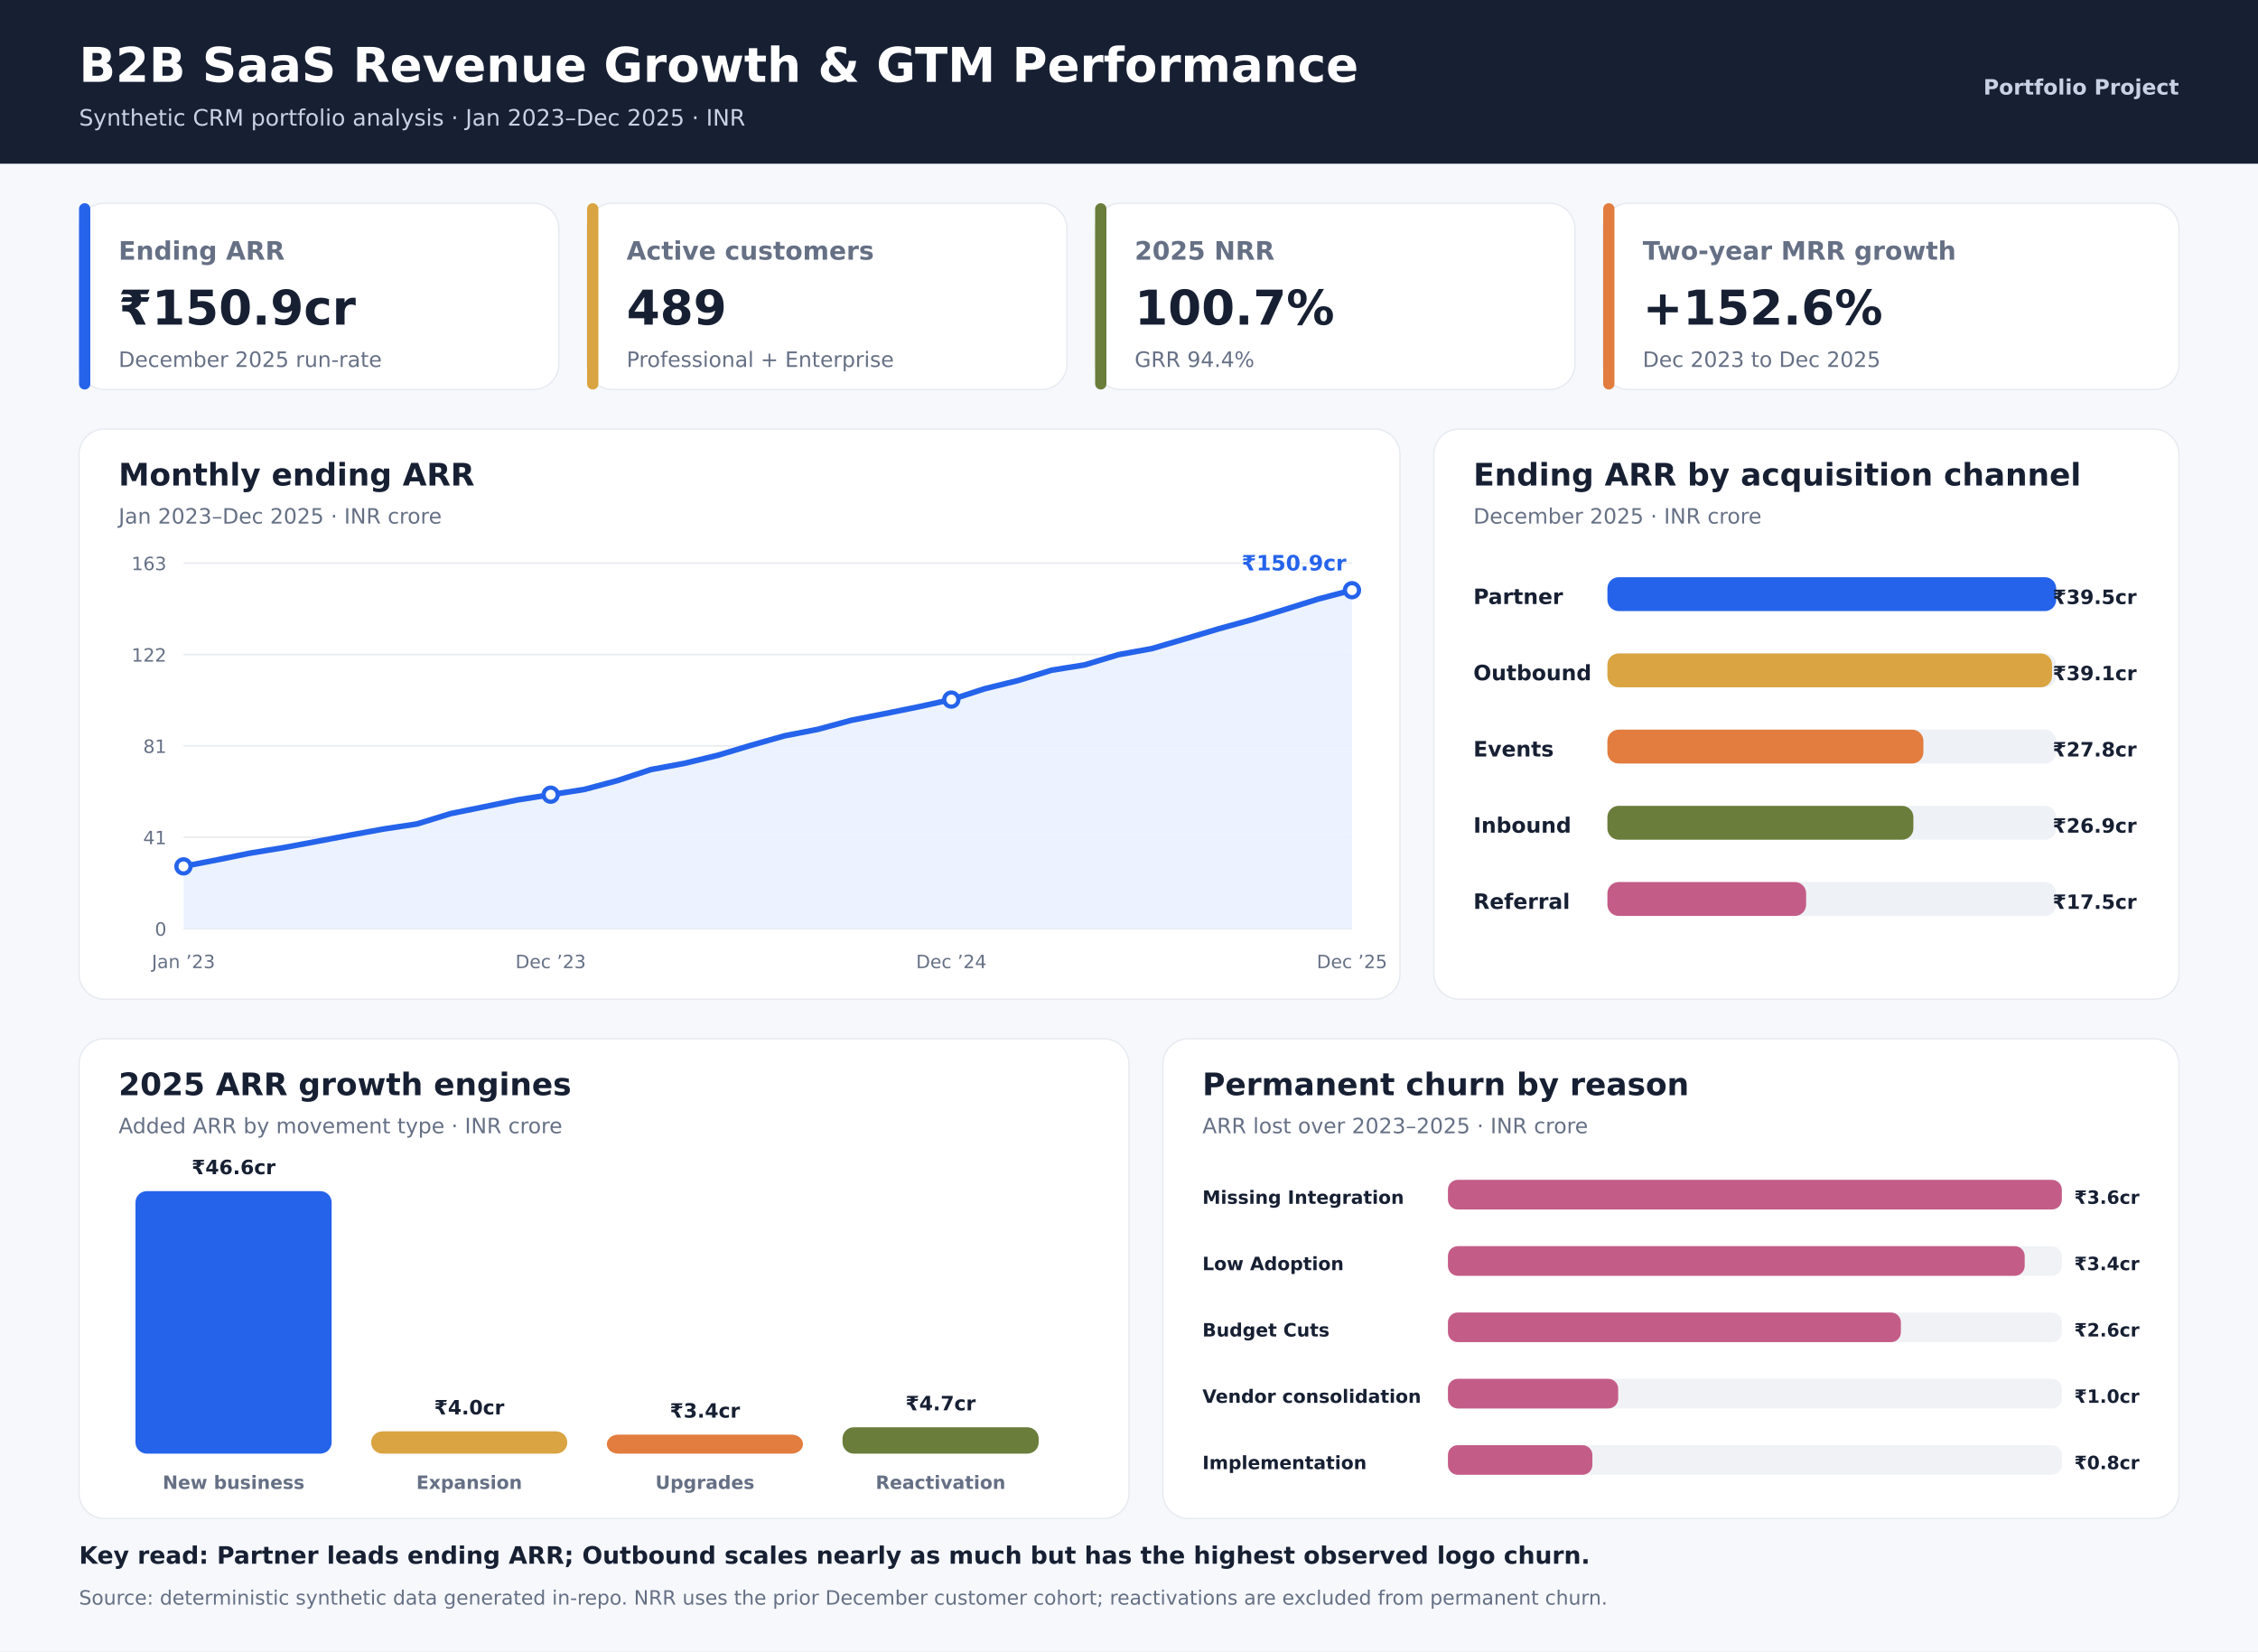
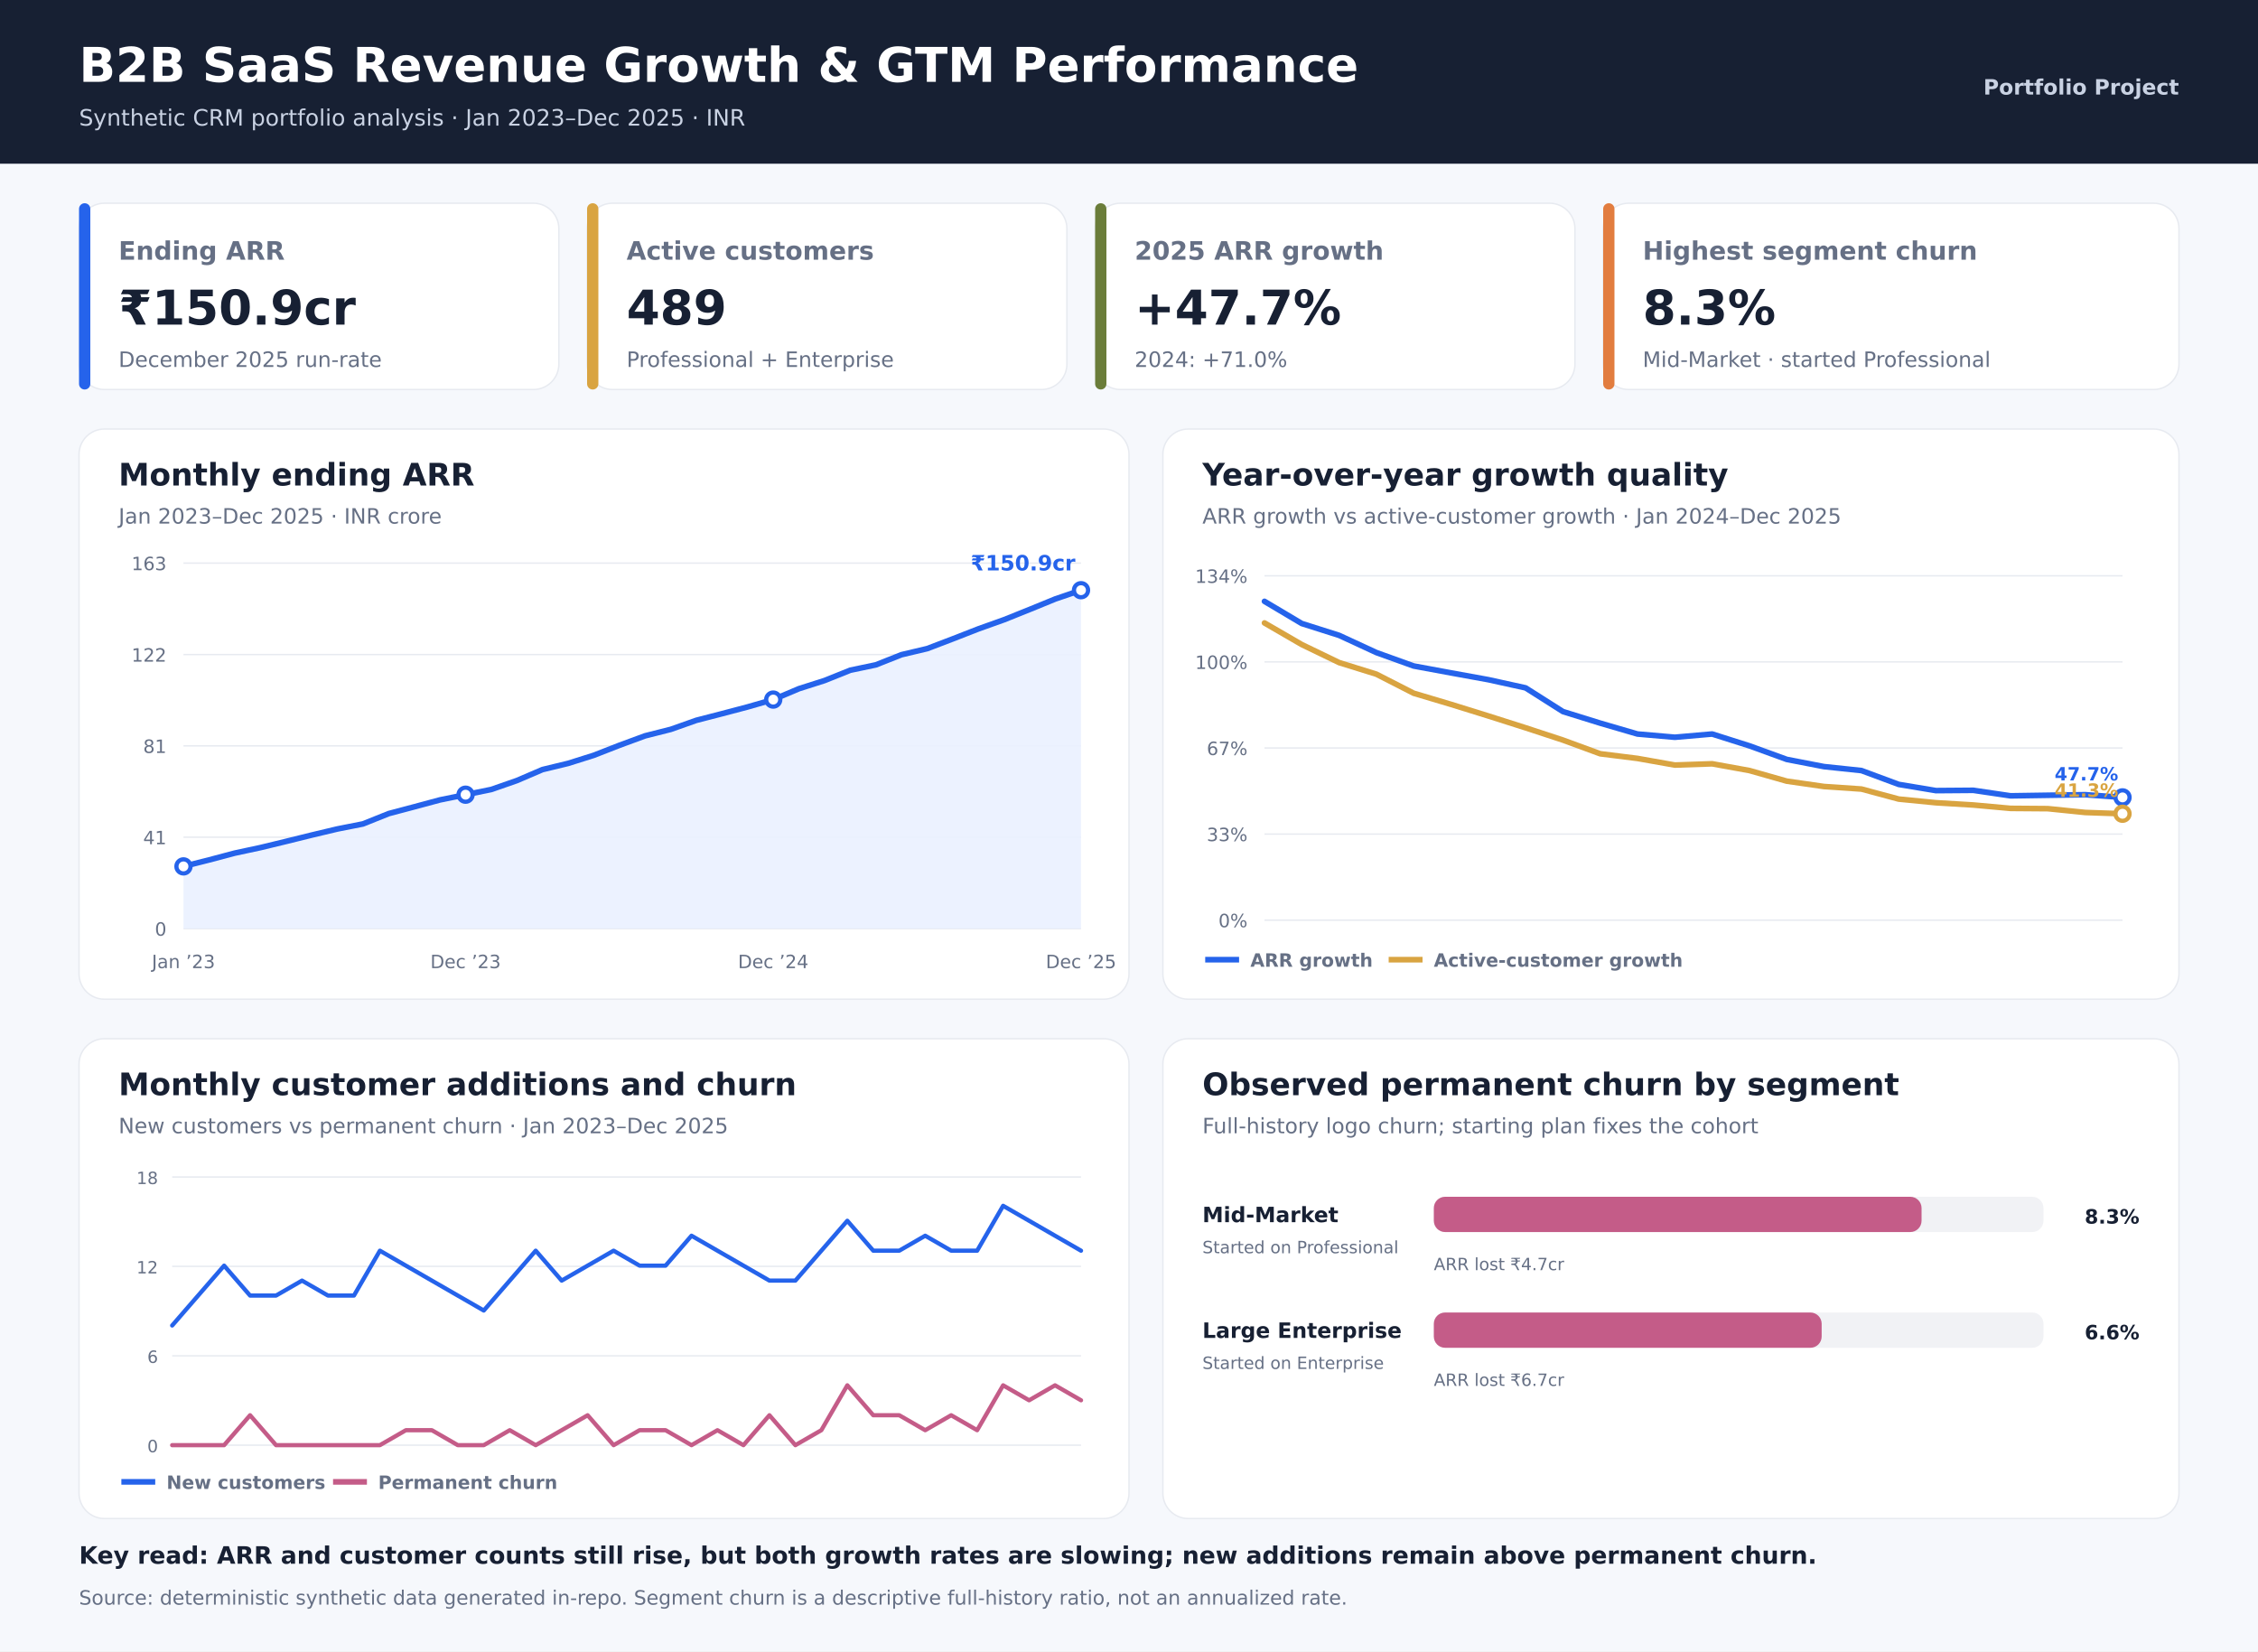
<svg xmlns="http://www.w3.org/2000/svg" width="1600" height="1170" viewBox="0 0 1600 1170">
  <rect width="1600" height="1170" fill="#F6F8FC" />
  <rect x="0" y="0" width="1600" height="116" rx="0" fill="#172033" stroke="none" />
  <text x="56.0" y="58.0" font-family="DejaVu Sans, Arial, sans-serif" font-size="34" font-weight="700" fill="#FFFFFF" text-anchor="start">B2B SaaS Revenue Growth &amp; GTM Performance</text>
  <text x="56.0" y="89.0" font-family="DejaVu Sans, Arial, sans-serif" font-size="16" font-weight="400" fill="#C9D2E3" text-anchor="start">Synthetic CRM portfolio analysis · Jan 2023–Dec 2025 · INR</text>
  <text x="1544.0" y="67.0" font-family="DejaVu Sans, Arial, sans-serif" font-size="15" font-weight="600" fill="#C9D2E3" text-anchor="end">Portfolio Project</text>
  <rect x="56" y="144" width="340" height="132" rx="18" fill="#FFFFFF" stroke="#E7EAF0" />
  <rect x="56" y="144" width="8" height="132" rx="4" fill="#2563EB" stroke="none" />
  <text x="84.0" y="184.0" font-family="DejaVu Sans, Arial, sans-serif" font-size="18" font-weight="600" fill="#667085" text-anchor="start">Ending ARR</text>
  <text x="84.0" y="230.0" font-family="DejaVu Sans, Arial, sans-serif" font-size="34" font-weight="700" fill="#172033" text-anchor="start">₹150.9cr</text>
  <text x="84.0" y="260.0" font-family="DejaVu Sans, Arial, sans-serif" font-size="15" font-weight="400" fill="#667085" text-anchor="start">December 2025 run-rate</text>
  <rect x="416" y="144" width="340" height="132" rx="18" fill="#FFFFFF" stroke="#E7EAF0" />
  <rect x="416" y="144" width="8" height="132" rx="4" fill="#D9A441" stroke="none" />
  <text x="444.0" y="184.0" font-family="DejaVu Sans, Arial, sans-serif" font-size="18" font-weight="600" fill="#667085" text-anchor="start">Active customers</text>
  <text x="444.0" y="230.0" font-family="DejaVu Sans, Arial, sans-serif" font-size="34" font-weight="700" fill="#172033" text-anchor="start">489</text>
  <text x="444.0" y="260.0" font-family="DejaVu Sans, Arial, sans-serif" font-size="15" font-weight="400" fill="#667085" text-anchor="start">Professional + Enterprise</text>
  <rect x="776" y="144" width="340" height="132" rx="18" fill="#FFFFFF" stroke="#E7EAF0" />
  <rect x="776" y="144" width="8" height="132" rx="4" fill="#6B7D3A" stroke="none" />
-   <text x="804.0" y="184.0" font-family="DejaVu Sans, Arial, sans-serif" font-size="18" font-weight="600" fill="#667085" text-anchor="start">2025 NRR</text>
-   <text x="804.0" y="230.0" font-family="DejaVu Sans, Arial, sans-serif" font-size="34" font-weight="700" fill="#172033" text-anchor="start">100.7%</text>
-   <text x="804.0" y="260.0" font-family="DejaVu Sans, Arial, sans-serif" font-size="15" font-weight="400" fill="#667085" text-anchor="start">GRR 94.4%</text>
+   <text x="804.0" y="184.0" font-family="DejaVu Sans, Arial, sans-serif" font-size="18" font-weight="600" fill="#667085" text-anchor="start">2025 ARR growth</text>
+   <text x="804.0" y="230.0" font-family="DejaVu Sans, Arial, sans-serif" font-size="34" font-weight="700" fill="#172033" text-anchor="start">+47.7%</text>
+   <text x="804.0" y="260.0" font-family="DejaVu Sans, Arial, sans-serif" font-size="15" font-weight="400" fill="#667085" text-anchor="start">2024: +71.0%</text>
  <rect x="1136" y="144" width="408" height="132" rx="18" fill="#FFFFFF" stroke="#E7EAF0" />
  <rect x="1136" y="144" width="8" height="132" rx="4" fill="#E27D3F" stroke="none" />
-   <text x="1164.0" y="184.0" font-family="DejaVu Sans, Arial, sans-serif" font-size="18" font-weight="600" fill="#667085" text-anchor="start">Two-year MRR growth</text>
-   <text x="1164.0" y="230.0" font-family="DejaVu Sans, Arial, sans-serif" font-size="34" font-weight="700" fill="#172033" text-anchor="start">+152.6%</text>
-   <text x="1164.0" y="260.0" font-family="DejaVu Sans, Arial, sans-serif" font-size="15" font-weight="400" fill="#667085" text-anchor="start">Dec 2023 to Dec 2025</text>
-   <rect x="56" y="304" width="936" height="404" rx="18" fill="#FFFFFF" stroke="#E7EAF0" />
+   <text x="1164.0" y="184.0" font-family="DejaVu Sans, Arial, sans-serif" font-size="18" font-weight="600" fill="#667085" text-anchor="start">Highest segment churn</text>
+   <text x="1164.0" y="230.0" font-family="DejaVu Sans, Arial, sans-serif" font-size="34" font-weight="700" fill="#172033" text-anchor="start">8.3%</text>
+   <text x="1164.0" y="260.0" font-family="DejaVu Sans, Arial, sans-serif" font-size="15" font-weight="400" fill="#667085" text-anchor="start">Mid-Market · started Professional</text>
+   <rect x="56" y="304" width="744" height="404" rx="18" fill="#FFFFFF" stroke="#E7EAF0" />
  <text x="84.0" y="344.0" font-family="DejaVu Sans, Arial, sans-serif" font-size="22" font-weight="700" fill="#172033" text-anchor="start">Monthly ending ARR</text>
  <text x="84.0" y="371.0" font-family="DejaVu Sans, Arial, sans-serif" font-size="15" font-weight="400" fill="#667085" text-anchor="start">Jan 2023–Dec 2025 · INR crore</text>
-   <line x1="130.0" y1="658.0" x2="958.0" y2="658.0" stroke="#E7EAF0" stroke-width="1" />
+   <line x1="130.0" y1="658.0" x2="766.0" y2="658.0" stroke="#E7EAF0" stroke-width="1" />
  <text x="118.0" y="663.0" font-family="DejaVu Sans, Arial, sans-serif" font-size="13" font-weight="400" fill="#667085" text-anchor="end">0</text>
-   <line x1="130.0" y1="593.2" x2="958.0" y2="593.2" stroke="#E7EAF0" stroke-width="1" />
+   <line x1="130.0" y1="593.2" x2="766.0" y2="593.2" stroke="#E7EAF0" stroke-width="1" />
  <text x="118.0" y="598.2" font-family="DejaVu Sans, Arial, sans-serif" font-size="13" font-weight="400" fill="#667085" text-anchor="end">41</text>
-   <line x1="130.0" y1="528.5" x2="958.0" y2="528.5" stroke="#E7EAF0" stroke-width="1" />
+   <line x1="130.0" y1="528.5" x2="766.0" y2="528.5" stroke="#E7EAF0" stroke-width="1" />
  <text x="118.0" y="533.5" font-family="DejaVu Sans, Arial, sans-serif" font-size="13" font-weight="400" fill="#667085" text-anchor="end">81</text>
-   <line x1="130.0" y1="463.8" x2="958.0" y2="463.8" stroke="#E7EAF0" stroke-width="1" />
+   <line x1="130.0" y1="463.8" x2="766.0" y2="463.8" stroke="#E7EAF0" stroke-width="1" />
  <text x="118.0" y="468.8" font-family="DejaVu Sans, Arial, sans-serif" font-size="13" font-weight="400" fill="#667085" text-anchor="end">122</text>
-   <line x1="130.0" y1="399.0" x2="958.0" y2="399.0" stroke="#E7EAF0" stroke-width="1" />
+   <line x1="130.0" y1="399.0" x2="766.0" y2="399.0" stroke="#E7EAF0" stroke-width="1" />
  <text x="118.0" y="404.0" font-family="DejaVu Sans, Arial, sans-serif" font-size="13" font-weight="400" fill="#667085" text-anchor="end">163</text>
-   <path d="M 130.0 658.0 L 130.0 613.9 L 153.7 609.3 L 177.3 604.5 L 201.0 600.6 L 224.6 596.2 L 248.3 591.7 L 271.9 587.4 L 295.6 583.8 L 319.3 576.5 L 342.9 571.7 L 366.6 566.8 L 390.2 563.1 L 413.9 559.4 L 437.5 553.1 L 461.2 545.3 L 484.9 540.9 L 508.5 535.2 L 532.2 528.1 L 555.8 521.4 L 579.5 516.8 L 603.1 510.4 L 626.8 505.7 L 650.5 500.9 L 674.1 495.7 L 697.8 488.0 L 721.4 482.2 L 745.1 474.9 L 768.7 471.1 L 792.4 463.9 L 816.1 459.6 L 839.7 452.7 L 863.4 445.6 L 887.0 439.1 L 910.7 431.8 L 934.3 424.4 L 958.0 418.2 L 958.0 658.0 Z" fill="#EAF1FF" opacity="0.9" />
-   <path d="M 130.0 613.9 L 153.7 609.3 L 177.3 604.5 L 201.0 600.6 L 224.6 596.2 L 248.3 591.7 L 271.9 587.4 L 295.6 583.8 L 319.3 576.5 L 342.9 571.7 L 366.6 566.8 L 390.2 563.1 L 413.9 559.4 L 437.5 553.1 L 461.2 545.3 L 484.9 540.9 L 508.5 535.2 L 532.2 528.1 L 555.8 521.4 L 579.5 516.8 L 603.1 510.4 L 626.8 505.7 L 650.5 500.9 L 674.1 495.7 L 697.8 488.0 L 721.4 482.2 L 745.1 474.9 L 768.7 471.1 L 792.4 463.9 L 816.1 459.6 L 839.7 452.7 L 863.4 445.6 L 887.0 439.1 L 910.7 431.8 L 934.3 424.4 L 958.0 418.2" fill="none" stroke="#2563EB" stroke-width="4" stroke-linejoin="round" stroke-linecap="round" />
+   <path d="M 130.0 658.0 L 130.0 613.9 L 148.2 609.3 L 166.3 604.5 L 184.5 600.6 L 202.7 596.2 L 220.9 591.7 L 239.0 587.4 L 257.2 583.8 L 275.4 576.5 L 293.5 571.7 L 311.7 566.8 L 329.9 563.1 L 348.1 559.4 L 366.2 553.1 L 384.4 545.3 L 402.6 540.9 L 420.7 535.2 L 438.9 528.1 L 457.1 521.4 L 475.3 516.8 L 493.4 510.4 L 511.6 505.7 L 529.8 500.9 L 547.9 495.7 L 566.1 488.0 L 584.3 482.2 L 602.5 474.9 L 620.6 471.1 L 638.8 463.9 L 657.0 459.6 L 675.1 452.7 L 693.3 445.6 L 711.5 439.1 L 729.7 431.8 L 747.8 424.4 L 766.0 418.2 L 766.0 658.0 Z" fill="#EAF1FF" opacity="0.9" />
+   <path d="M 130.0 613.9 L 148.2 609.3 L 166.3 604.5 L 184.5 600.6 L 202.7 596.2 L 220.9 591.7 L 239.0 587.4 L 257.2 583.8 L 275.4 576.5 L 293.5 571.7 L 311.7 566.8 L 329.9 563.1 L 348.1 559.4 L 366.2 553.1 L 384.4 545.3 L 402.6 540.9 L 420.7 535.2 L 438.9 528.1 L 457.1 521.4 L 475.3 516.8 L 493.4 510.4 L 511.6 505.7 L 529.8 500.9 L 547.9 495.7 L 566.1 488.0 L 584.3 482.2 L 602.5 474.9 L 620.6 471.1 L 638.8 463.9 L 657.0 459.6 L 675.1 452.7 L 693.3 445.6 L 711.5 439.1 L 729.7 431.8 L 747.8 424.4 L 766.0 418.2" fill="none" stroke="#2563EB" stroke-width="4" stroke-linejoin="round" stroke-linecap="round" />
  <circle cx="130.0" cy="613.9" r="5" fill="#FFFFFF" stroke="#2563EB" stroke-width="3" />
-   <circle cx="390.2" cy="563.1" r="5" fill="#FFFFFF" stroke="#2563EB" stroke-width="3" />
-   <circle cx="674.1" cy="495.7" r="5" fill="#FFFFFF" stroke="#2563EB" stroke-width="3" />
-   <circle cx="958.0" cy="418.2" r="5" fill="#FFFFFF" stroke="#2563EB" stroke-width="3" />
+   <circle cx="329.9" cy="563.1" r="5" fill="#FFFFFF" stroke="#2563EB" stroke-width="3" />
+   <circle cx="547.9" cy="495.7" r="5" fill="#FFFFFF" stroke="#2563EB" stroke-width="3" />
+   <circle cx="766.0" cy="418.2" r="5" fill="#FFFFFF" stroke="#2563EB" stroke-width="3" />
  <text x="130.0" y="686.0" font-family="DejaVu Sans, Arial, sans-serif" font-size="13" font-weight="400" fill="#667085" text-anchor="middle">Jan ’23</text>
-   <text x="390.2" y="686.0" font-family="DejaVu Sans, Arial, sans-serif" font-size="13" font-weight="400" fill="#667085" text-anchor="middle">Dec ’23</text>
-   <text x="674.1" y="686.0" font-family="DejaVu Sans, Arial, sans-serif" font-size="13" font-weight="400" fill="#667085" text-anchor="middle">Dec ’24</text>
-   <text x="958.0" y="686.0" font-family="DejaVu Sans, Arial, sans-serif" font-size="13" font-weight="400" fill="#667085" text-anchor="middle">Dec ’25</text>
-   <text x="954.0" y="404.2" font-family="DejaVu Sans, Arial, sans-serif" font-size="15" font-weight="700" fill="#2563EB" text-anchor="end">₹150.9cr</text>
-   <rect x="1016" y="304" width="528" height="404" rx="18" fill="#FFFFFF" stroke="#E7EAF0" />
-   <text x="1044.0" y="344.0" font-family="DejaVu Sans, Arial, sans-serif" font-size="22" font-weight="700" fill="#172033" text-anchor="start">Ending ARR by acquisition channel</text>
-   <text x="1044.0" y="371.0" font-family="DejaVu Sans, Arial, sans-serif" font-size="15" font-weight="400" fill="#667085" text-anchor="start">December 2025 · INR crore</text>
-   <text x="1044.0" y="428.0" font-family="DejaVu Sans, Arial, sans-serif" font-size="15" font-weight="600" fill="#172033" text-anchor="start">Partner</text>
-   <rect x="1139" y="409" width="318" height="24" rx="8" fill="#EEF1F5" stroke="none" />
-   <rect x="1139" y="409" width="318.0" height="24" rx="8" fill="#2563EB" stroke="none" />
-   <text x="1514.0" y="428.0" font-family="DejaVu Sans, Arial, sans-serif" font-size="14" font-weight="700" fill="#172033" text-anchor="end">₹39.5cr</text>
-   <text x="1044.0" y="482.0" font-family="DejaVu Sans, Arial, sans-serif" font-size="15" font-weight="600" fill="#172033" text-anchor="start">Outbound</text>
-   <rect x="1139" y="463" width="318" height="24" rx="8" fill="#EEF1F5" stroke="none" />
-   <rect x="1139" y="463" width="315.055" height="24" rx="8" fill="#D9A441" stroke="none" />
-   <text x="1514.0" y="482.0" font-family="DejaVu Sans, Arial, sans-serif" font-size="14" font-weight="700" fill="#172033" text-anchor="end">₹39.1cr</text>
-   <text x="1044.0" y="536.0" font-family="DejaVu Sans, Arial, sans-serif" font-size="15" font-weight="600" fill="#172033" text-anchor="start">Events</text>
-   <rect x="1139" y="517" width="318" height="24" rx="8" fill="#EEF1F5" stroke="none" />
-   <rect x="1139" y="517" width="223.894" height="24" rx="8" fill="#E27D3F" stroke="none" />
-   <text x="1514.0" y="536.0" font-family="DejaVu Sans, Arial, sans-serif" font-size="14" font-weight="700" fill="#172033" text-anchor="end">₹27.8cr</text>
-   <text x="1044.0" y="590.0" font-family="DejaVu Sans, Arial, sans-serif" font-size="15" font-weight="600" fill="#172033" text-anchor="start">Inbound</text>
-   <rect x="1139" y="571" width="318" height="24" rx="8" fill="#EEF1F5" stroke="none" />
-   <rect x="1139" y="571" width="216.796" height="24" rx="8" fill="#6B7D3A" stroke="none" />
-   <text x="1514.0" y="590.0" font-family="DejaVu Sans, Arial, sans-serif" font-size="14" font-weight="700" fill="#172033" text-anchor="end">₹26.9cr</text>
-   <text x="1044.0" y="644.0" font-family="DejaVu Sans, Arial, sans-serif" font-size="15" font-weight="600" fill="#172033" text-anchor="start">Referral</text>
-   <rect x="1139" y="625" width="318" height="24" rx="8" fill="#EEF1F5" stroke="none" />
-   <rect x="1139" y="625" width="140.797" height="24" rx="8" fill="#C45C88" stroke="none" />
-   <text x="1514.0" y="644.0" font-family="DejaVu Sans, Arial, sans-serif" font-size="14" font-weight="700" fill="#172033" text-anchor="end">₹17.5cr</text>
+   <text x="329.9" y="686.0" font-family="DejaVu Sans, Arial, sans-serif" font-size="13" font-weight="400" fill="#667085" text-anchor="middle">Dec ’23</text>
+   <text x="547.9" y="686.0" font-family="DejaVu Sans, Arial, sans-serif" font-size="13" font-weight="400" fill="#667085" text-anchor="middle">Dec ’24</text>
+   <text x="766.0" y="686.0" font-family="DejaVu Sans, Arial, sans-serif" font-size="13" font-weight="400" fill="#667085" text-anchor="middle">Dec ’25</text>
+   <text x="762.0" y="404.2" font-family="DejaVu Sans, Arial, sans-serif" font-size="15" font-weight="700" fill="#2563EB" text-anchor="end">₹150.9cr</text>
+   <rect x="824" y="304" width="720" height="404" rx="18" fill="#FFFFFF" stroke="#E7EAF0" />
+   <text x="852.0" y="344.0" font-family="DejaVu Sans, Arial, sans-serif" font-size="22" font-weight="700" fill="#172033" text-anchor="start">Year-over-year growth quality</text>
+   <text x="852.0" y="371.0" font-family="DejaVu Sans, Arial, sans-serif" font-size="15" font-weight="400" fill="#667085" text-anchor="start">ARR growth vs active-customer growth · Jan 2024–Dec 2025</text>
+   <line x1="896.0" y1="652.0" x2="1504.0" y2="652.0" stroke="#E7EAF0" stroke-width="1" />
+   <text x="884.0" y="657.0" font-family="DejaVu Sans, Arial, sans-serif" font-size="13" font-weight="400" fill="#667085" text-anchor="end">0%</text>
+   <line x1="896.0" y1="591.0" x2="1504.0" y2="591.0" stroke="#E7EAF0" stroke-width="1" />
+   <text x="884.0" y="596.0" font-family="DejaVu Sans, Arial, sans-serif" font-size="13" font-weight="400" fill="#667085" text-anchor="end">33%</text>
+   <line x1="896.0" y1="530.0" x2="1504.0" y2="530.0" stroke="#E7EAF0" stroke-width="1" />
+   <text x="884.0" y="535.0" font-family="DejaVu Sans, Arial, sans-serif" font-size="13" font-weight="400" fill="#667085" text-anchor="end">67%</text>
+   <line x1="896.0" y1="469.0" x2="1504.0" y2="469.0" stroke="#E7EAF0" stroke-width="1" />
+   <text x="884.0" y="474.0" font-family="DejaVu Sans, Arial, sans-serif" font-size="13" font-weight="400" fill="#667085" text-anchor="end">100%</text>
+   <line x1="896.0" y1="408.0" x2="1504.0" y2="408.0" stroke="#E7EAF0" stroke-width="1" />
+   <text x="884.0" y="413.0" font-family="DejaVu Sans, Arial, sans-serif" font-size="13" font-weight="400" fill="#667085" text-anchor="end">134%</text>
+   <path d="M 896.0 426.1 L 922.4 441.8 L 948.9 450.2 L 975.3 462.4 L 1001.7 471.9 L 1028.2 476.8 L 1054.6 481.6 L 1081.0 487.4 L 1107.5 504.2 L 1133.9 512.4 L 1160.3 520.1 L 1186.8 522.4 L 1213.2 520.1 L 1239.7 528.5 L 1266.1 538.1 L 1292.5 543.2 L 1319.0 546.0 L 1345.4 555.8 L 1371.8 560.2 L 1398.3 560.0 L 1424.7 563.9 L 1451.1 563.5 L 1477.6 563.1 L 1504.0 565.0" fill="none" stroke="#2563EB" stroke-width="4" stroke-linejoin="round" stroke-linecap="round" />
+   <circle cx="1504.0" cy="565.0" r="5" fill="#FFFFFF" stroke="#2563EB" stroke-width="3" />
+   <text x="1501.0" y="553.0" font-family="DejaVu Sans, Arial, sans-serif" font-size="13" font-weight="700" fill="#2563EB" text-anchor="end">47.7%</text>
+   <path d="M 896.0 441.4 L 922.4 456.7 L 948.9 469.5 L 975.3 477.7 L 1001.7 491.2 L 1028.2 499.1 L 1054.6 507.3 L 1081.0 515.7 L 1107.5 524.4 L 1133.9 534.1 L 1160.3 537.4 L 1186.8 542.1 L 1213.2 541.2 L 1239.7 546.0 L 1266.1 553.5 L 1292.5 557.3 L 1319.0 559.1 L 1345.4 566.2 L 1371.8 568.8 L 1398.3 570.4 L 1424.7 572.8 L 1451.1 573.0 L 1477.6 575.7 L 1504.0 576.6" fill="none" stroke="#D9A441" stroke-width="4" stroke-linejoin="round" stroke-linecap="round" />
+   <circle cx="1504.0" cy="576.6" r="5" fill="#FFFFFF" stroke="#D9A441" stroke-width="3" />
+   <text x="1501.0" y="564.6" font-family="DejaVu Sans, Arial, sans-serif" font-size="13" font-weight="700" fill="#D9A441" text-anchor="end">41.3%</text>
+   <line x1="854.0" y1="680.0" x2="878.0" y2="680.0" stroke="#2563EB" stroke-width="4" />
+   <text x="886.0" y="685.0" font-family="DejaVu Sans, Arial, sans-serif" font-size="13" font-weight="600" fill="#667085" text-anchor="start">ARR growth</text>
+   <line x1="984.0" y1="680.0" x2="1008.0" y2="680.0" stroke="#D9A441" stroke-width="4" />
+   <text x="1016.0" y="685.0" font-family="DejaVu Sans, Arial, sans-serif" font-size="13" font-weight="600" fill="#667085" text-anchor="start">Active-customer growth</text>
  <rect x="56" y="736" width="744" height="340" rx="18" fill="#FFFFFF" stroke="#E7EAF0" />
-   <text x="84.0" y="776.0" font-family="DejaVu Sans, Arial, sans-serif" font-size="22" font-weight="700" fill="#172033" text-anchor="start">2025 ARR growth engines</text>
-   <text x="84.0" y="803.0" font-family="DejaVu Sans, Arial, sans-serif" font-size="15" font-weight="400" fill="#667085" text-anchor="start">Added ARR by movement type · INR crore</text>
-   <rect x="96.0" y="844.0" width="139.0" height="186.0" rx="8" fill="#2563EB" stroke="none" />
-   <text x="165.5" y="832.0" font-family="DejaVu Sans, Arial, sans-serif" font-size="14" font-weight="700" fill="#172033" text-anchor="middle">₹46.6cr</text>
-   <text x="165.5" y="1055.0" font-family="DejaVu Sans, Arial, sans-serif" font-size="13" font-weight="600" fill="#667085" text-anchor="middle">New business</text>
-   <rect x="263.0" y="1014.208" width="139.0" height="15.792" rx="8" fill="#D9A441" stroke="none" />
-   <text x="332.5" y="1002.2" font-family="DejaVu Sans, Arial, sans-serif" font-size="14" font-weight="700" fill="#172033" text-anchor="middle">₹4.0cr</text>
-   <text x="332.5" y="1055.0" font-family="DejaVu Sans, Arial, sans-serif" font-size="13" font-weight="600" fill="#667085" text-anchor="middle">Expansion</text>
-   <rect x="430.0" y="1016.533" width="139.0" height="13.467" rx="8" fill="#E27D3F" stroke="none" />
-   <text x="499.5" y="1004.5" font-family="DejaVu Sans, Arial, sans-serif" font-size="14" font-weight="700" fill="#172033" text-anchor="middle">₹3.4cr</text>
-   <text x="499.5" y="1055.0" font-family="DejaVu Sans, Arial, sans-serif" font-size="13" font-weight="600" fill="#667085" text-anchor="middle">Upgrades</text>
-   <rect x="597.0" y="1011.333" width="139.0" height="18.667" rx="8" fill="#6B7D3A" stroke="none" />
-   <text x="666.5" y="999.3" font-family="DejaVu Sans, Arial, sans-serif" font-size="14" font-weight="700" fill="#172033" text-anchor="middle">₹4.7cr</text>
-   <text x="666.5" y="1055.0" font-family="DejaVu Sans, Arial, sans-serif" font-size="13" font-weight="600" fill="#667085" text-anchor="middle">Reactivation</text>
+   <text x="84.0" y="776.0" font-family="DejaVu Sans, Arial, sans-serif" font-size="22" font-weight="700" fill="#172033" text-anchor="start">Monthly customer additions and churn</text>
+   <text x="84.0" y="803.0" font-family="DejaVu Sans, Arial, sans-serif" font-size="15" font-weight="400" fill="#667085" text-anchor="start">New customers vs permanent churn · Jan 2023–Dec 2025</text>
+   <line x1="122.0" y1="1024.0" x2="766.0" y2="1024.0" stroke="#E7EAF0" stroke-width="1" />
+   <text x="112.0" y="1029.0" font-family="DejaVu Sans, Arial, sans-serif" font-size="12" font-weight="400" fill="#667085" text-anchor="end">0</text>
+   <line x1="122.0" y1="960.7" x2="766.0" y2="960.7" stroke="#E7EAF0" stroke-width="1" />
+   <text x="112.0" y="965.7" font-family="DejaVu Sans, Arial, sans-serif" font-size="12" font-weight="400" fill="#667085" text-anchor="end">6</text>
+   <line x1="122.0" y1="897.3" x2="766.0" y2="897.3" stroke="#E7EAF0" stroke-width="1" />
+   <text x="112.0" y="902.3" font-family="DejaVu Sans, Arial, sans-serif" font-size="12" font-weight="400" fill="#667085" text-anchor="end">12</text>
+   <line x1="122.0" y1="834.0" x2="766.0" y2="834.0" stroke="#E7EAF0" stroke-width="1" />
+   <text x="112.0" y="839.0" font-family="DejaVu Sans, Arial, sans-serif" font-size="12" font-weight="400" fill="#667085" text-anchor="end">18</text>
+   <path d="M 122.0 939.2 L 140.4 918.0 L 158.8 896.8 L 177.2 918.0 L 195.6 918.0 L 214.0 907.4 L 232.4 918.0 L 250.8 918.0 L 269.2 886.2 L 287.6 896.8 L 306.0 907.4 L 324.4 918.0 L 342.8 928.6 L 361.2 907.4 L 379.6 886.2 L 398.0 907.4 L 416.4 896.8 L 434.8 886.2 L 453.2 896.8 L 471.6 896.8 L 490.0 875.6 L 508.4 886.2 L 526.8 896.8 L 545.2 907.4 L 563.6 907.4 L 582.0 886.2 L 600.4 865.0 L 618.8 886.2 L 637.2 886.2 L 655.6 875.6 L 674.0 886.2 L 692.4 886.2 L 710.8 854.4 L 729.2 865.0 L 747.6 875.6 L 766.0 886.2" fill="none" stroke="#2563EB" stroke-width="3" stroke-linejoin="round" stroke-linecap="round" />
+   <path d="M 122.0 1024.0 L 140.4 1024.0 L 158.8 1024.0 L 177.2 1002.8 L 195.6 1024.0 L 214.0 1024.0 L 232.4 1024.0 L 250.8 1024.0 L 269.2 1024.0 L 287.6 1013.4 L 306.0 1013.4 L 324.4 1024.0 L 342.8 1024.0 L 361.2 1013.4 L 379.6 1024.0 L 398.0 1013.4 L 416.4 1002.8 L 434.8 1024.0 L 453.2 1013.4 L 471.6 1013.4 L 490.0 1024.0 L 508.4 1013.4 L 526.8 1024.0 L 545.2 1002.8 L 563.6 1024.0 L 582.0 1013.4 L 600.4 981.6 L 618.8 1002.8 L 637.2 1002.8 L 655.6 1013.4 L 674.0 1002.8 L 692.4 1013.4 L 710.8 981.6 L 729.2 992.2 L 747.6 981.6 L 766.0 992.2" fill="none" stroke="#C45C88" stroke-width="3" stroke-linejoin="round" stroke-linecap="round" />
+   <line x1="86.0" y1="1050.0" x2="110.0" y2="1050.0" stroke="#2563EB" stroke-width="4" />
+   <text x="118.0" y="1055.0" font-family="DejaVu Sans, Arial, sans-serif" font-size="13" font-weight="600" fill="#667085" text-anchor="start">New customers</text>
+   <line x1="236.0" y1="1050.0" x2="260.0" y2="1050.0" stroke="#C45C88" stroke-width="4" />
+   <text x="268.0" y="1055.0" font-family="DejaVu Sans, Arial, sans-serif" font-size="13" font-weight="600" fill="#667085" text-anchor="start">Permanent churn</text>
  <rect x="824" y="736" width="720" height="340" rx="18" fill="#FFFFFF" stroke="#E7EAF0" />
-   <text x="852.0" y="776.0" font-family="DejaVu Sans, Arial, sans-serif" font-size="22" font-weight="700" fill="#172033" text-anchor="start">Permanent churn by reason</text>
-   <text x="852.0" y="803.0" font-family="DejaVu Sans, Arial, sans-serif" font-size="15" font-weight="400" fill="#667085" text-anchor="start">ARR lost over 2023–2025 · INR crore</text>
-   <text x="852.0" y="853.0" font-family="DejaVu Sans, Arial, sans-serif" font-size="13" font-weight="600" fill="#172033" text-anchor="start">Missing Integration</text>
-   <rect x="1026" y="836" width="435" height="21" rx="7" fill="#F1F2F5" stroke="none" />
-   <rect x="1026" y="836" width="435.0" height="21" rx="7" fill="#C45C88" stroke="none" />
-   <text x="1516.0" y="853.0" font-family="DejaVu Sans, Arial, sans-serif" font-size="13" font-weight="700" fill="#172033" text-anchor="end">₹3.6cr</text>
-   <text x="852.0" y="900.0" font-family="DejaVu Sans, Arial, sans-serif" font-size="13" font-weight="600" fill="#172033" text-anchor="start">Low Adoption</text>
-   <rect x="1026" y="883" width="435" height="21" rx="7" fill="#F1F2F5" stroke="none" />
-   <rect x="1026" y="883" width="408.681" height="21" rx="7" fill="#C45C88" stroke="none" />
-   <text x="1516.0" y="900.0" font-family="DejaVu Sans, Arial, sans-serif" font-size="13" font-weight="700" fill="#172033" text-anchor="end">₹3.4cr</text>
-   <text x="852.0" y="947.0" font-family="DejaVu Sans, Arial, sans-serif" font-size="13" font-weight="600" fill="#172033" text-anchor="start">Budget Cuts</text>
-   <rect x="1026" y="930" width="435" height="21" rx="7" fill="#F1F2F5" stroke="none" />
-   <rect x="1026" y="930" width="320.95" height="21" rx="7" fill="#C45C88" stroke="none" />
-   <text x="1516.0" y="947.0" font-family="DejaVu Sans, Arial, sans-serif" font-size="13" font-weight="700" fill="#172033" text-anchor="end">₹2.6cr</text>
-   <text x="852.0" y="994.0" font-family="DejaVu Sans, Arial, sans-serif" font-size="13" font-weight="600" fill="#172033" text-anchor="start">Vendor consolidation</text>
-   <rect x="1026" y="977" width="435" height="21" rx="7" fill="#F1F2F5" stroke="none" />
-   <rect x="1026" y="977" width="120.63" height="21" rx="7" fill="#C45C88" stroke="none" />
-   <text x="1516.0" y="994.0" font-family="DejaVu Sans, Arial, sans-serif" font-size="13" font-weight="700" fill="#172033" text-anchor="end">₹1.0cr</text>
-   <text x="852.0" y="1041.0" font-family="DejaVu Sans, Arial, sans-serif" font-size="13" font-weight="600" fill="#172033" text-anchor="start">Implementation</text>
-   <rect x="1026" y="1024" width="435" height="21" rx="7" fill="#F1F2F5" stroke="none" />
-   <rect x="1026" y="1024" width="102.353" height="21" rx="7" fill="#C45C88" stroke="none" />
-   <text x="1516.0" y="1041.0" font-family="DejaVu Sans, Arial, sans-serif" font-size="13" font-weight="700" fill="#172033" text-anchor="end">₹0.8cr</text>
-   <text x="56.0" y="1108.0" font-family="DejaVu Sans, Arial, sans-serif" font-size="17" font-weight="600" fill="#172033" text-anchor="start">Key read: Partner leads ending ARR; Outbound scales nearly as much but has the highest observed logo churn.</text>
-   <text x="56.0" y="1137.0" font-family="DejaVu Sans, Arial, sans-serif" font-size="14" font-weight="400" fill="#667085" text-anchor="start">Source: deterministic synthetic data generated in-repo. NRR uses the prior December customer cohort; reactivations are excluded from permanent churn.</text>
+   <text x="852.0" y="776.0" font-family="DejaVu Sans, Arial, sans-serif" font-size="22" font-weight="700" fill="#172033" text-anchor="start">Observed permanent churn by segment</text>
+   <text x="852.0" y="803.0" font-family="DejaVu Sans, Arial, sans-serif" font-size="15" font-weight="400" fill="#667085" text-anchor="start">Full-history logo churn; starting plan fixes the cohort</text>
+   <text x="852.0" y="866.0" font-family="DejaVu Sans, Arial, sans-serif" font-size="15" font-weight="600" fill="#172033" text-anchor="start">Mid-Market</text>
+   <text x="852.0" y="888.0" font-family="DejaVu Sans, Arial, sans-serif" font-size="12" font-weight="400" fill="#667085" text-anchor="start">Started on Professional</text>
+   <rect x="1016" y="848" width="432" height="25" rx="8" fill="#F1F2F5" stroke="none" />
+   <rect x="1016" y="848" width="345.6" height="25" rx="8" fill="#C45C88" stroke="none" />
+   <text x="1516.0" y="867.0" font-family="DejaVu Sans, Arial, sans-serif" font-size="14" font-weight="700" fill="#172033" text-anchor="end">8.3%</text>
+   <text x="1016.0" y="900.0" font-family="DejaVu Sans, Arial, sans-serif" font-size="12" font-weight="500" fill="#667085" text-anchor="start">ARR lost ₹4.7cr</text>
+   <text x="852.0" y="948.0" font-family="DejaVu Sans, Arial, sans-serif" font-size="15" font-weight="600" fill="#172033" text-anchor="start">Large Enterprise</text>
+   <text x="852.0" y="970.0" font-family="DejaVu Sans, Arial, sans-serif" font-size="12" font-weight="400" fill="#667085" text-anchor="start">Started on Enterprise</text>
+   <rect x="1016" y="930" width="432" height="25" rx="8" fill="#F1F2F5" stroke="none" />
+   <rect x="1016" y="930" width="274.814" height="25" rx="8" fill="#C45C88" stroke="none" />
+   <text x="1516.0" y="949.0" font-family="DejaVu Sans, Arial, sans-serif" font-size="14" font-weight="700" fill="#172033" text-anchor="end">6.6%</text>
+   <text x="1016.0" y="982.0" font-family="DejaVu Sans, Arial, sans-serif" font-size="12" font-weight="500" fill="#667085" text-anchor="start">ARR lost ₹6.7cr</text>
+   <text x="56.0" y="1108.0" font-family="DejaVu Sans, Arial, sans-serif" font-size="17" font-weight="600" fill="#172033" text-anchor="start">Key read: ARR and customer counts still rise, but both growth rates are slowing; new additions remain above permanent churn.</text>
+   <text x="56.0" y="1137.0" font-family="DejaVu Sans, Arial, sans-serif" font-size="14" font-weight="400" fill="#667085" text-anchor="start">Source: deterministic synthetic data generated in-repo. Segment churn is a descriptive full-history ratio, not an annualized rate.</text>
</svg>
